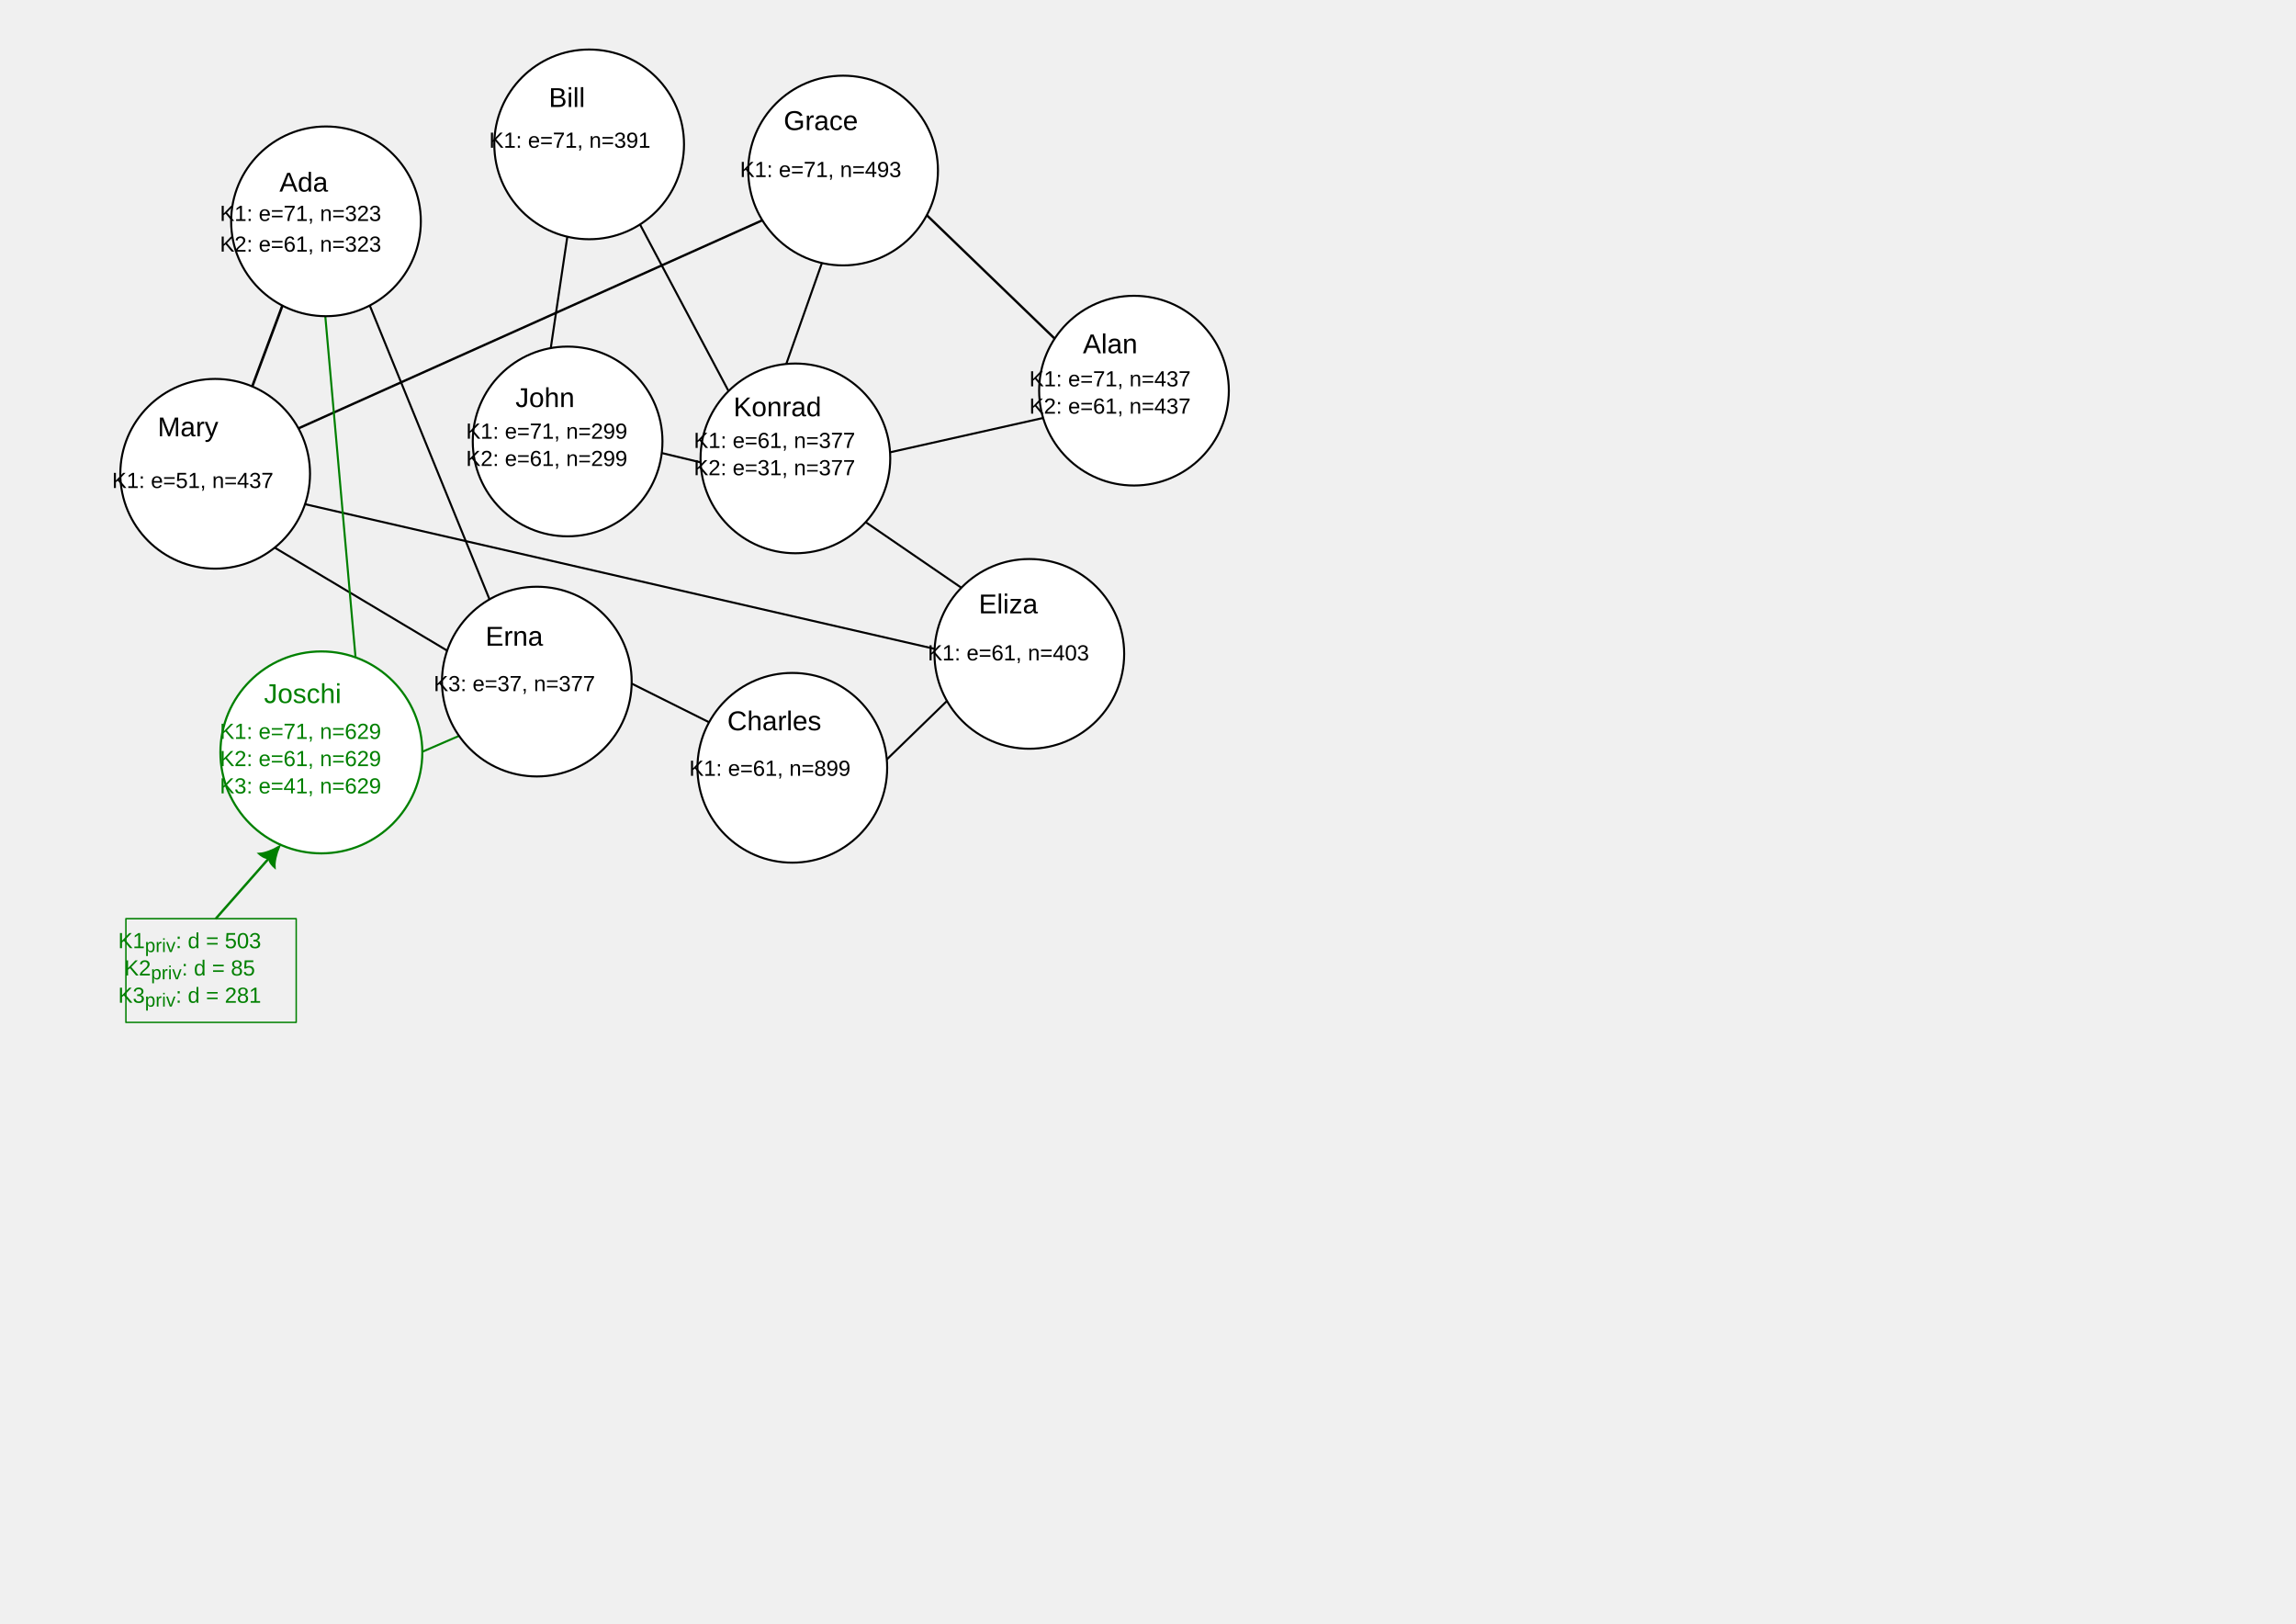
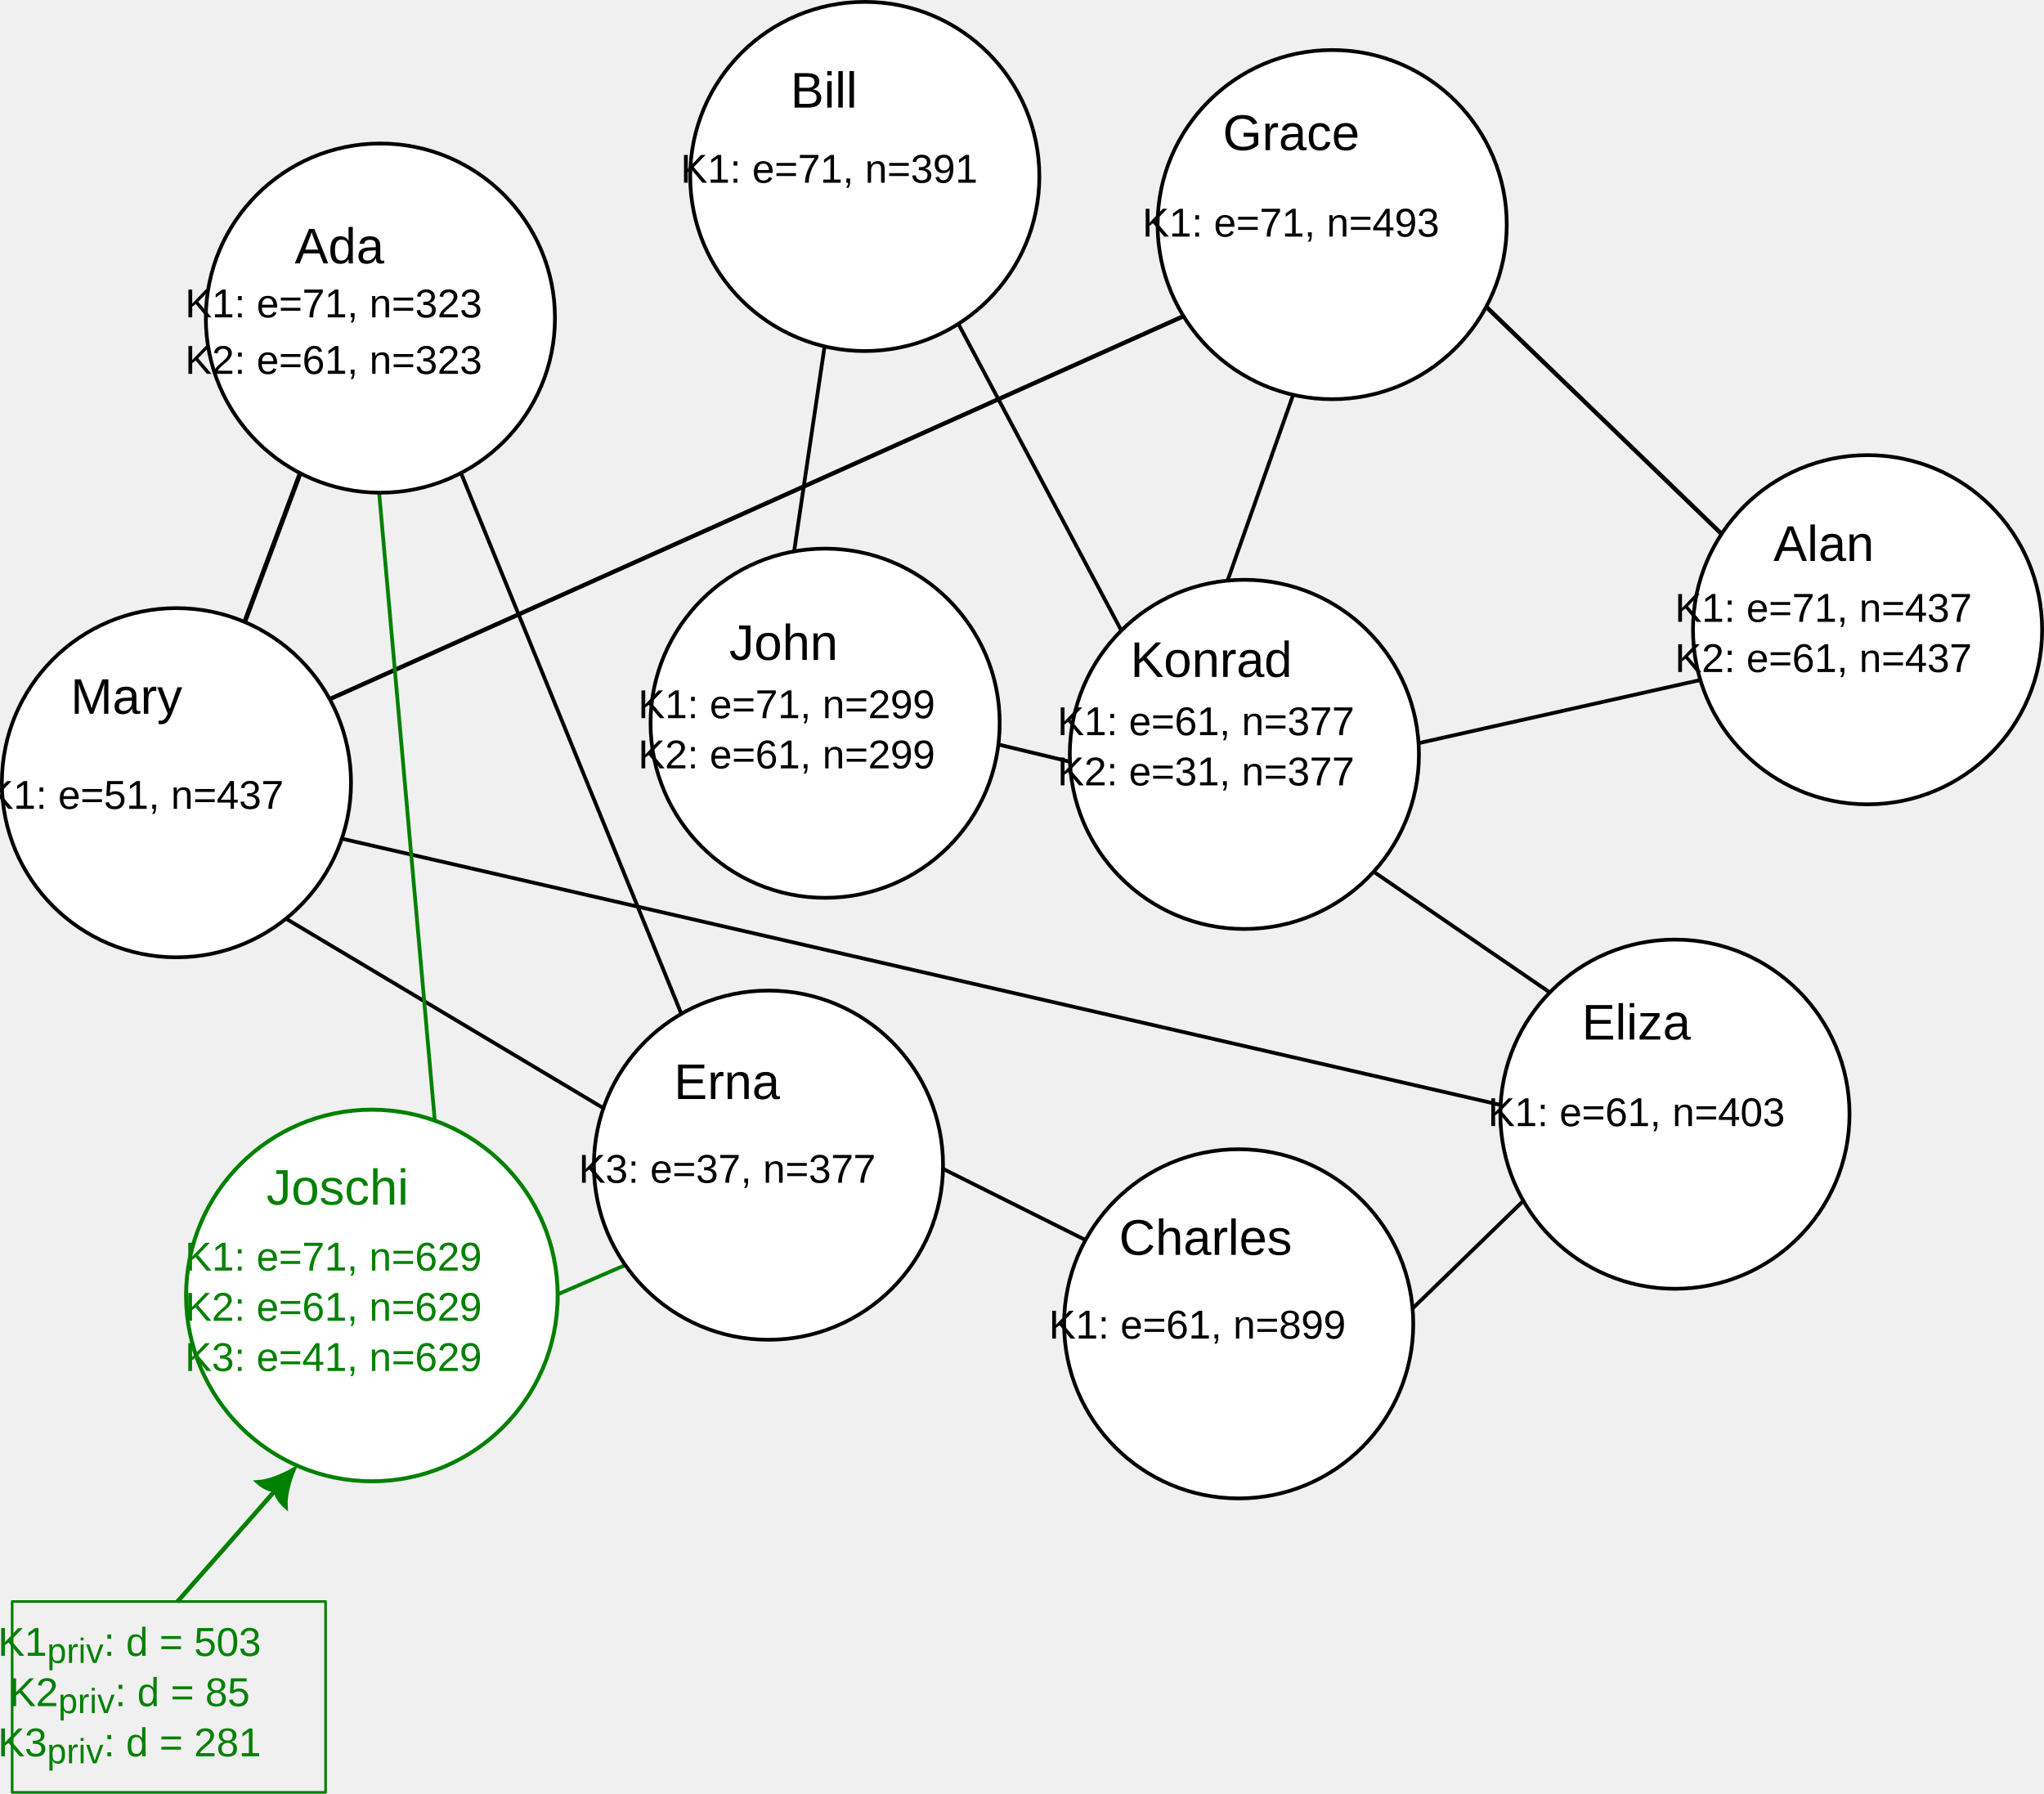
- <svg xmlns="http://www.w3.org/2000/svg" width="297mm" height="210mm" viewBox="0 0 297 210" version="1.1" id="svg1">
+ <svg xmlns="http://www.w3.org/2000/svg" width="143.654mm" height="126.052mm" viewBox="0 0 143.654 126.052" version="1.1" id="svg1">
  <defs id="defs1">
    <marker style="overflow:visible" id="ArrowTriangleStylized" refX="0" refY="0" orient="auto-start-reverse" markerWidth="1.6" markerHeight="1.6" viewBox="0 0 1 1" preserveAspectRatio="xMidYMid" markerUnits="strokeWidth">
      <path transform="scale(0.5)" style="fill:context-stroke;fill-rule:evenodd;stroke:context-stroke;stroke-width:1pt" d="m 6,0 c -3,1 -7,3 -9,5 0,0 0,-4 2,-5 -2,-1 -2,-5 -2,-5 2,2 6,4 9,5 z" id="path4" />
    </marker>
    <rect x="79.083" y="95.945" width="93.702" height="33.767" id="rect4" />
  </defs>
-   <g id="layer1" transform="translate(-27.58514,-10.86203)">
+   <g id="layer1" transform="translate(-43.01852,-17.13352)">
    <path style="fill:none;fill-rule:evenodd;stroke:#000000;stroke-width:0.333;stroke-linecap:butt;stroke-linejoin:miter;stroke-dasharray:none;stroke-opacity:1" d="M 59.515,62.717 65.909,45.585" id="path13" />
    <path style="fill:none;fill-rule:evenodd;stroke:#000000;stroke-width:0.305;stroke-linecap:butt;stroke-linejoin:miter;stroke-dasharray:none;stroke-opacity:1" d="M 65.138,66.736 130.264,37.527" id="path15" />
    <path style="fill:none;fill-rule:evenodd;stroke:#000000;stroke-width:0.305;stroke-linecap:butt;stroke-linejoin:miter;stroke-dasharray:none;stroke-opacity:1" d="M 146.264,37.527 168.045,58.548" id="path17" />
    <path style="fill:none;fill-rule:evenodd;stroke:#000000;stroke-width:0.265px;stroke-linecap:butt;stroke-linejoin:miter;stroke-opacity:1" d="M 64.67,75.524 150.571,95.262" id="path18" />
    <path style="fill:none;fill-rule:evenodd;stroke:#000000;stroke-width:0.265px;stroke-linecap:butt;stroke-linejoin:miter;stroke-opacity:1" d="M 88.855,97.054 58.232,78.775" id="path20" />
    <path style="fill:none;fill-rule:evenodd;stroke:#000000;stroke-width:0.265px;stroke-linecap:butt;stroke-linejoin:miter;stroke-opacity:1" d="M 138.898,112.383 151.931,99.725" id="path22" />
    <path style="fill:none;fill-rule:evenodd;stroke:#000000;stroke-width:0.265px;stroke-linecap:butt;stroke-linejoin:miter;stroke-opacity:1" d="M 154.303,88.496 134.478,74.91" id="path23" />
    <path style="fill:none;fill-rule:evenodd;stroke:#000000;stroke-width:0.265px;stroke-linecap:butt;stroke-linejoin:miter;stroke-opacity:1" d="M 134.089,44.351 127.514,62.974" id="path24" />
    <path style="fill:none;fill-rule:evenodd;stroke:#000000;stroke-width:0.265px;stroke-linecap:butt;stroke-linejoin:miter;stroke-opacity:1" d="m 104.855,97.054 20.058,10.022" id="path25" />
    <path style="fill:none;fill-rule:evenodd;stroke:#000000;stroke-width:0.265px;stroke-linecap:butt;stroke-linejoin:miter;stroke-opacity:1" d="m 107.848,35.142 15.435,29.042" id="path26" />
    <path style="fill:none;fill-rule:evenodd;stroke:#000000;stroke-width:0.265px;stroke-linecap:butt;stroke-linejoin:miter;stroke-opacity:1" d="m 135.514,70.974 30.188,-6.769" id="path27" />
    <path style="fill:none;fill-rule:evenodd;stroke:#000000;stroke-width:0.265px;stroke-linecap:butt;stroke-linejoin:miter;stroke-opacity:1" d="M 91.885,90.784 73.301,45.182" id="path37" />
    <path style="fill:none;fill-rule:evenodd;stroke:#008000;stroke-width:0.265px;stroke-linecap:butt;stroke-linejoin:miter;stroke-opacity:1" d="M 73.959,100.203 69.182,46.324" id="path38" />
    <path style="fill:none;fill-rule:evenodd;stroke:#008000;stroke-width:0.265px;stroke-linecap:butt;stroke-linejoin:miter;stroke-opacity:1" d="m 81.959,108.203 10.423,-4.515" id="path39" />
    <circle style="fill:#ffffff;fill-opacity:1;stroke:#000000;stroke-width:0.262;stroke-linejoin:round;stroke-dasharray:none;stroke-dashoffset:0;stroke-opacity:1" id="circle8" cx="69.753" cy="39.488" r="12.269" />
    <text xml:space="preserve" style="font-style:italic;font-size:3.528px;font-family:Arial;-inkscape-font-specification:'Arial Italic';text-align:center;text-anchor:middle;fill:none;stroke:#000000;stroke-width:0.305;stroke-linejoin:round;stroke-dasharray:none;stroke-dashoffset:0;stroke-opacity:1" x="69.327" y="35.644" id="text27">
      <tspan id="tspan27" style="font-style:normal;font-variant:normal;font-weight:normal;font-stretch:normal;font-size:3.528px;font-family:Arial;-inkscape-font-specification:Arial;fill:#000000;fill-opacity:1;stroke:none;stroke-width:0.305" x="69.327" y="35.644">Ada</tspan>
    </text>
-     <path style="fill:none;fill-rule:evenodd;stroke:#000000;stroke-width:0.265;stroke-linecap:butt;stroke-linejoin:miter;stroke-opacity:1;stroke-dasharray:none" d="M 119.514,70.974 106.248,67.788" id="path1" />
+     <path style="fill:none;fill-rule:evenodd;stroke:#000000;stroke-width:0.265;stroke-linecap:butt;stroke-linejoin:miter;stroke-dasharray:none;stroke-opacity:1" d="M 119.514,70.974 106.248,67.788" id="path1" />
    <path style="fill:none;fill-rule:evenodd;stroke:#000000;stroke-width:0.265px;stroke-linecap:butt;stroke-linejoin:miter;stroke-opacity:1" d="M 101.434,38.36 98.248,59.788" id="path2" />
    <text xml:space="preserve" style="font-size:3.175px;font-family:Arial;-inkscape-font-specification:Arial;text-align:center;text-anchor:middle;fill:#ffffff;fill-opacity:1;stroke-width:0.265;stroke-linejoin:round;stroke-dasharray:none" x="69.548" y="39.436" id="text2">
      <tspan id="tspan2" style="font-size:2.822px;fill:#000000;stroke-width:0.265" x="69.548" y="39.436">K1: e=71, n=323</tspan>
      <tspan style="font-size:2.822px;fill:#000000;stroke-width:0.265" x="69.548" y="43.405" id="tspan3">K2: e=61, n=323</tspan>
      <tspan style="stroke-width:0.265" x="69.548" y="47.374" id="tspan4" />
    </text>
    <circle style="fill:#ffffff;fill-opacity:1;stroke:#000000;stroke-width:0.262;stroke-linejoin:round;stroke-dasharray:none;stroke-dashoffset:0;stroke-opacity:1" id="circle10" cx="103.796" cy="29.534" r="12.269" />
    <text xml:space="preserve" style="font-style:italic;font-size:3.528px;font-family:Arial;-inkscape-font-specification:'Arial Italic';text-align:center;text-anchor:middle;fill:none;stroke:#000000;stroke-width:0.305;stroke-linejoin:round;stroke-dasharray:none;stroke-dashoffset:0;stroke-opacity:1" x="103.371" y="24.694" id="text28">
      <tspan id="tspan28" style="font-style:normal;font-variant:normal;font-weight:normal;font-stretch:normal;font-size:3.528px;font-family:Arial;-inkscape-font-specification:Arial;fill:#000000;fill-opacity:1;stroke:none;stroke-width:0.305" x="103.371" y="24.694">Bill</tspan>
    </text>
    <text xml:space="preserve" style="font-size:2.822px;font-family:Arial;-inkscape-font-specification:Arial;text-align:center;text-anchor:middle;fill:#000000;fill-opacity:1;stroke-width:0.262;stroke-linejoin:round;stroke-dasharray:none" x="104.034" y="29.974" id="text10">
      <tspan id="tspan10" style="stroke-width:0.262" x="104.034" y="29.974">K1: e=71, n=391</tspan>
      <tspan style="stroke-width:0.262" x="104.034" y="33.502" id="tspan11" />
    </text>
    <circle style="fill:#ffffff;fill-opacity:1;stroke:#000000;stroke-width:0.262;stroke-linejoin:round;stroke-dasharray:none;stroke-dashoffset:0;stroke-opacity:1" id="circle14" cx="136.645" cy="32.918" r="12.269" />
    <text xml:space="preserve" style="font-style:italic;font-size:3.528px;font-family:Arial;-inkscape-font-specification:'Arial Italic';text-align:center;text-anchor:middle;fill:none;stroke:#000000;stroke-width:0.305;stroke-linejoin:round;stroke-dasharray:none;stroke-dashoffset:0;stroke-opacity:1" x="136.22" y="27.681" id="text29">
      <tspan id="tspan29" style="font-style:normal;font-variant:normal;font-weight:normal;font-stretch:normal;font-size:3.528px;font-family:Arial;-inkscape-font-specification:Arial;fill:#000000;fill-opacity:1;stroke:none;stroke-width:0.305" x="136.22" y="27.681">Grace</tspan>
    </text>
    <text xml:space="preserve" style="font-size:2.822px;font-family:Arial;-inkscape-font-specification:Arial;text-align:center;text-anchor:middle;fill:#000000;fill-opacity:1;stroke-width:0.262;stroke-linejoin:round;stroke-dasharray:none" x="136.484" y="33.757" id="text14">
      <tspan id="tspan14" style="stroke-width:0.262" x="136.484" y="33.757">K1: e=71, n=493</tspan>
      <tspan style="stroke-width:0.262" x="136.484" y="37.285" id="tspan15" />
    </text>
    <circle style="fill:#ffffff;fill-opacity:1;stroke:#000000;stroke-width:0.262;stroke-linejoin:round;stroke-dasharray:none;stroke-dashoffset:0;stroke-opacity:1" id="circle15" cx="174.272" cy="61.387" r="12.269" />
    <text xml:space="preserve" style="font-style:italic;font-size:3.528px;font-family:Arial;-inkscape-font-specification:'Arial Italic';text-align:center;text-anchor:middle;fill:none;stroke:#000000;stroke-width:0.305;stroke-linejoin:round;stroke-dasharray:none;stroke-dashoffset:0;stroke-opacity:1" x="173.648" y="56.548" id="text30">
      <tspan id="tspan30" style="font-style:normal;font-variant:normal;font-weight:normal;font-stretch:normal;font-size:3.528px;font-family:Arial;-inkscape-font-specification:Arial;fill:#000000;fill-opacity:1;stroke:none;stroke-width:0.305" x="173.648" y="56.548">Alan</tspan>
    </text>
    <text xml:space="preserve" style="font-size:2.822px;font-family:Arial;-inkscape-font-specification:Arial;text-align:center;text-anchor:middle;fill:#000000;fill-opacity:1;stroke-width:0.262;stroke-linejoin:round;stroke-dasharray:none" x="173.912" y="60.832" id="text16">
      <tspan id="tspan16" style="stroke-width:0.262" x="173.912" y="60.832">K1: e=71, n=437</tspan>
      <tspan style="stroke-width:0.262" x="173.912" y="64.36" id="tspan17">K2: e=61, n=437</tspan>
      <tspan style="stroke-width:0.262" x="173.912" y="67.888" id="tspan18" />
    </text>
    <circle style="fill:#ffffff;fill-opacity:1;stroke:#000000;stroke-width:0.262;stroke-linejoin:round;stroke-dasharray:none;stroke-dashoffset:0;stroke-opacity:1" id="circle18" cx="55.419" cy="72.138" r="12.269" />
    <text xml:space="preserve" style="font-style:normal;font-variant:normal;font-weight:normal;font-stretch:normal;font-size:3.528px;font-family:Arial;-inkscape-font-specification:Arial;text-align:center;text-anchor:middle;fill:#000000;fill-opacity:1;stroke:none;stroke-width:0.305;stroke-linejoin:round;stroke-dasharray:none;stroke-dashoffset:0;stroke-opacity:1" x="54.35" y="67.291" id="text34">
      <tspan id="tspan34" style="stroke-width:0.305" x="54.35" y="67.291">Mary</tspan>
    </text>
    <text xml:space="preserve" style="font-size:2.822px;font-family:Arial;-inkscape-font-specification:Arial;text-align:center;text-anchor:middle;fill:#000000;fill-opacity:1;stroke-width:0.262;stroke-linejoin:round;stroke-dasharray:none" x="55.258" y="73.972" id="text19">
      <tspan id="tspan19" style="stroke-width:0.262" x="55.258" y="73.972">K1: e=51, n=437</tspan>
      <tspan style="stroke-width:0.262" x="55.258" y="77.5" id="tspan20" />
    </text>
    <circle style="fill:#ffffff;fill-opacity:1;stroke:#000000;stroke-width:0.262;stroke-linejoin:round;stroke-dasharray:none;stroke-dashoffset:0;stroke-opacity:1" id="circle20" cx="101.009" cy="67.957" r="12.269" />
    <text xml:space="preserve" style="font-style:normal;font-variant:normal;font-weight:normal;font-stretch:normal;font-size:3.528px;font-family:Arial;-inkscape-font-specification:Arial;text-align:center;text-anchor:middle;fill:#000000;fill-opacity:1;stroke:none;stroke-width:0.305;stroke-linejoin:round;stroke-dasharray:none;stroke-dashoffset:0;stroke-opacity:1" x="100.538" y="63.508" id="text32">
      <tspan id="tspan32" style="stroke-width:0.305" x="100.538" y="63.508">John</tspan>
    </text>
    <text xml:space="preserve" style="font-size:2.822px;font-family:Arial;-inkscape-font-specification:Arial;text-align:center;text-anchor:middle;fill:#000000;fill-opacity:1;stroke-width:0.262;stroke-linejoin:round;stroke-dasharray:none" x="101.047" y="67.601" id="text21">
      <tspan id="tspan21" style="stroke-width:0.262" x="101.047" y="67.601">K1: e=71, n=299</tspan>
      <tspan style="stroke-width:0.262" x="101.047" y="71.129" id="tspan22">K2: e=61, n=299</tspan>
      <tspan style="stroke-width:0.262" x="101.047" y="74.657" id="tspan23" />
    </text>
    <circle style="fill:#ffffff;fill-opacity:1;stroke:#000000;stroke-width:0.262;stroke-linejoin:round;stroke-dasharray:none;stroke-dashoffset:0;stroke-opacity:1" id="circle23" cx="130.474" cy="70.147" r="12.269" />
    <text xml:space="preserve" style="font-style:normal;font-variant:normal;font-weight:normal;font-stretch:normal;font-size:3.528px;font-family:Arial;-inkscape-font-specification:Arial;text-align:center;text-anchor:middle;fill:#000000;fill-opacity:1;stroke:none;stroke-width:0.305;stroke-linejoin:round;stroke-dasharray:none;stroke-dashoffset:0;stroke-opacity:1" x="130.6" y="64.703" id="text31">
      <tspan id="tspan31" style="stroke-width:0.305" x="130.6" y="64.703">Konrad</tspan>
    </text>
    <text xml:space="preserve" style="font-size:2.822px;font-family:Arial;-inkscape-font-specification:Arial;text-align:center;text-anchor:middle;fill:#000000;fill-opacity:1;stroke-width:0.262;stroke-linejoin:round;stroke-dasharray:none" x="130.512" y="68.796" id="text24">
      <tspan id="tspan24" style="stroke-width:0.262" x="130.512" y="68.796">K1: e=61, n=377</tspan>
      <tspan style="stroke-width:0.262" x="130.512" y="72.323" id="tspan25">K2: e=31, n=377</tspan>
      <tspan style="stroke-width:0.262" x="130.512" y="75.851" id="tspan26" />
    </text>
    <circle style="fill:#ffffff;fill-opacity:1;stroke:#000000;stroke-width:0.262;stroke-linejoin:round;stroke-dasharray:none;stroke-dashoffset:0;stroke-opacity:1" id="circle26" cx="160.734" cy="95.431" r="12.269" />
    <text xml:space="preserve" style="font-style:normal;font-variant:normal;font-weight:normal;font-stretch:normal;font-size:3.528px;font-family:Arial;-inkscape-font-specification:Arial;text-align:center;text-anchor:middle;fill:#000000;fill-opacity:1;stroke:none;stroke-width:0.305;stroke-linejoin:round;stroke-dasharray:none;stroke-dashoffset:0;stroke-opacity:1" x="160.462" y="90.185" id="text35">
      <tspan id="tspan35" style="stroke-width:0.305" x="160.462" y="90.185">Eliza</tspan>
    </text>
    <text xml:space="preserve" style="font-size:2.822px;font-family:Arial;-inkscape-font-specification:Arial;text-align:center;text-anchor:middle;fill:#000000;fill-opacity:1;stroke-width:0.262;stroke-linejoin:round;stroke-dasharray:none" x="160.773" y="96.269" id="text38">
      <tspan id="tspan38" style="stroke-width:0.262" x="160.773" y="96.269">K1: e=61, n=403</tspan>
      <tspan style="stroke-width:0.262" x="160.773" y="99.797" id="tspan39" />
    </text>
    <circle style="fill:#ffffff;fill-opacity:1;stroke:#000000;stroke-width:0.262;stroke-linejoin:round;stroke-dasharray:none;stroke-dashoffset:0;stroke-opacity:1" id="circle39" cx="97.027" cy="99.014" r="12.269" />
    <text xml:space="preserve" style="font-style:normal;font-variant:normal;font-weight:normal;font-stretch:normal;font-size:3.528px;font-family:Arial;-inkscape-font-specification:Arial;text-align:center;text-anchor:middle;fill:#000000;fill-opacity:1;stroke:none;stroke-width:0.305;stroke-linejoin:round;stroke-dasharray:none;stroke-dashoffset:0;stroke-opacity:1" x="96.556" y="94.366" id="text36">
      <tspan id="tspan36" style="stroke-width:0.305" x="96.556" y="94.366">Erna</tspan>
    </text>
    <text xml:space="preserve" style="font-size:2.822px;font-family:Arial;-inkscape-font-specification:Arial;text-align:center;text-anchor:middle;fill:#000000;fill-opacity:1;stroke-width:0.262;stroke-linejoin:round;stroke-dasharray:none" x="96.867" y="100.251" id="text40">
      <tspan id="tspan40" style="stroke-width:0.262" x="96.867" y="100.251">K3: e=37, n=377</tspan>
      <tspan style="stroke-width:0.262" x="96.867" y="103.779" id="tspan41" />
    </text>
    <circle style="fill:#ffffff;fill-opacity:1;stroke:#000000;stroke-width:0.262;stroke-linejoin:round;stroke-dasharray:none;stroke-dashoffset:0;stroke-opacity:1" id="circle41" cx="130.075" cy="110.163" r="12.269" />
    <text xml:space="preserve" style="font-style:normal;font-variant:normal;font-weight:normal;font-stretch:normal;font-size:3.528px;font-family:Arial;-inkscape-font-specification:Arial;text-align:center;text-anchor:middle;fill:#000000;fill-opacity:1;stroke:none;stroke-width:0.305;stroke-linejoin:round;stroke-dasharray:none;stroke-dashoffset:0;stroke-opacity:1" x="130.201" y="105.316" id="text33">
      <tspan id="tspan33" style="stroke-width:0.305" x="130.201" y="105.316">Charles</tspan>
    </text>
    <text xml:space="preserve" style="font-size:2.822px;font-family:Arial;-inkscape-font-specification:Arial;text-align:center;text-anchor:middle;fill:#000000;fill-opacity:1;stroke-width:0.262;stroke-linejoin:round;stroke-dasharray:none" x="129.915" y="111.201" id="text42">
      <tspan id="tspan42" style="stroke-width:0.262" x="129.915" y="111.201">K1: e=61, n=899</tspan>
      <tspan style="stroke-width:0.262" x="129.915" y="114.728" id="tspan43" />
    </text>
    <circle style="fill:#ffffff;fill-opacity:1;stroke:#008000;stroke-width:0.279;stroke-linejoin:round;stroke-dasharray:none;stroke-dashoffset:0;stroke-opacity:1" id="circle43" cx="69.155" cy="108.172" r="13.057" />
    <text xml:space="preserve" style="font-style:normal;font-variant:normal;font-weight:normal;font-stretch:normal;font-size:3.528px;font-family:Arial;-inkscape-font-specification:Arial;text-align:center;text-anchor:middle;fill:#008000;fill-opacity:1;stroke:none;stroke-width:0.305;stroke-linejoin:round;stroke-dasharray:none;stroke-dashoffset:0;stroke-opacity:1" x="69.188" y="101.789" id="text37">
      <tspan id="tspan37" style="fill:#008000;stroke-width:0.305" x="69.188" y="101.789">Joschi</tspan>
    </text>
    <text xml:space="preserve" style="font-size:2.822px;font-family:Arial;-inkscape-font-specification:Arial;text-align:center;text-anchor:middle;fill:#008000;fill-opacity:1;stroke:none;stroke-width:0.262;stroke-linejoin:round;stroke-dasharray:none" x="69.194" y="106.423" id="text44">
      <tspan id="tspan44" style="fill:#008000;stroke:none;stroke-width:0.262" x="69.194" y="106.423">K1: e=71, n=629</tspan>
      <tspan style="fill:#008000;stroke:none;stroke-width:0.262" x="69.194" y="109.95" id="tspan45">K2: e=61, n=629</tspan>
      <tspan style="fill:#008000;stroke:none;stroke-width:0.262" x="69.194" y="113.478" id="tspan46">K3: e=41, n=629</tspan>
      <tspan style="fill:#008000;stroke:none;stroke-width:0.262" x="69.194" y="117.006" id="tspan47" />
    </text>
    <rect style="fill:none;fill-opacity:1;stroke:#008000;stroke-width:0.186;stroke-linejoin:round;stroke-dasharray:none" id="rect47" width="22.029" height="13.415" x="43.872" y="129.677" />
    <text xml:space="preserve" style="font-size:2.822px;font-family:Arial;-inkscape-font-specification:Arial;text-align:center;text-anchor:middle;fill:#008000;fill-opacity:1;stroke:none;stroke-width:0.262;stroke-linejoin:round;stroke-dasharray:none" x="54.86" y="133.498" id="text48">
      <tspan id="tspan48" style="fill:#008000;stroke:none;stroke-width:0.262" x="54.86" y="133.498">K1<tspan style="font-size:2.469px;baseline-shift:sub" id="tspan52">priv</tspan>: d = 503</tspan>
      <tspan style="fill:#008000;stroke:none;stroke-width:0.262" x="54.86" y="137.026" id="tspan49">K2<tspan style="font-size:2.469px;baseline-shift:sub" id="tspan53">priv</tspan>: d = 85</tspan>
      <tspan style="fill:#008000;stroke:none;stroke-width:0.262" x="54.86" y="140.554" id="tspan50">K3<tspan style="font-size:2.469px;baseline-shift:sub" id="tspan54">priv</tspan>: d = 281</tspan>
      <tspan style="fill:#008000;stroke:none;stroke-width:0.262" x="54.86" y="144.082" id="tspan51" />
    </text>
    <path style="fill:#008000;fill-rule:evenodd;stroke:#008000;stroke-width:0.312;stroke-linecap:butt;stroke-linejoin:miter;stroke-dasharray:none;stroke-opacity:1;marker-start:url(#ArrowTriangleStylized)" d="m 62.628,121.573 -7.158,8.134" id="path57" />
  </g>
</svg>
